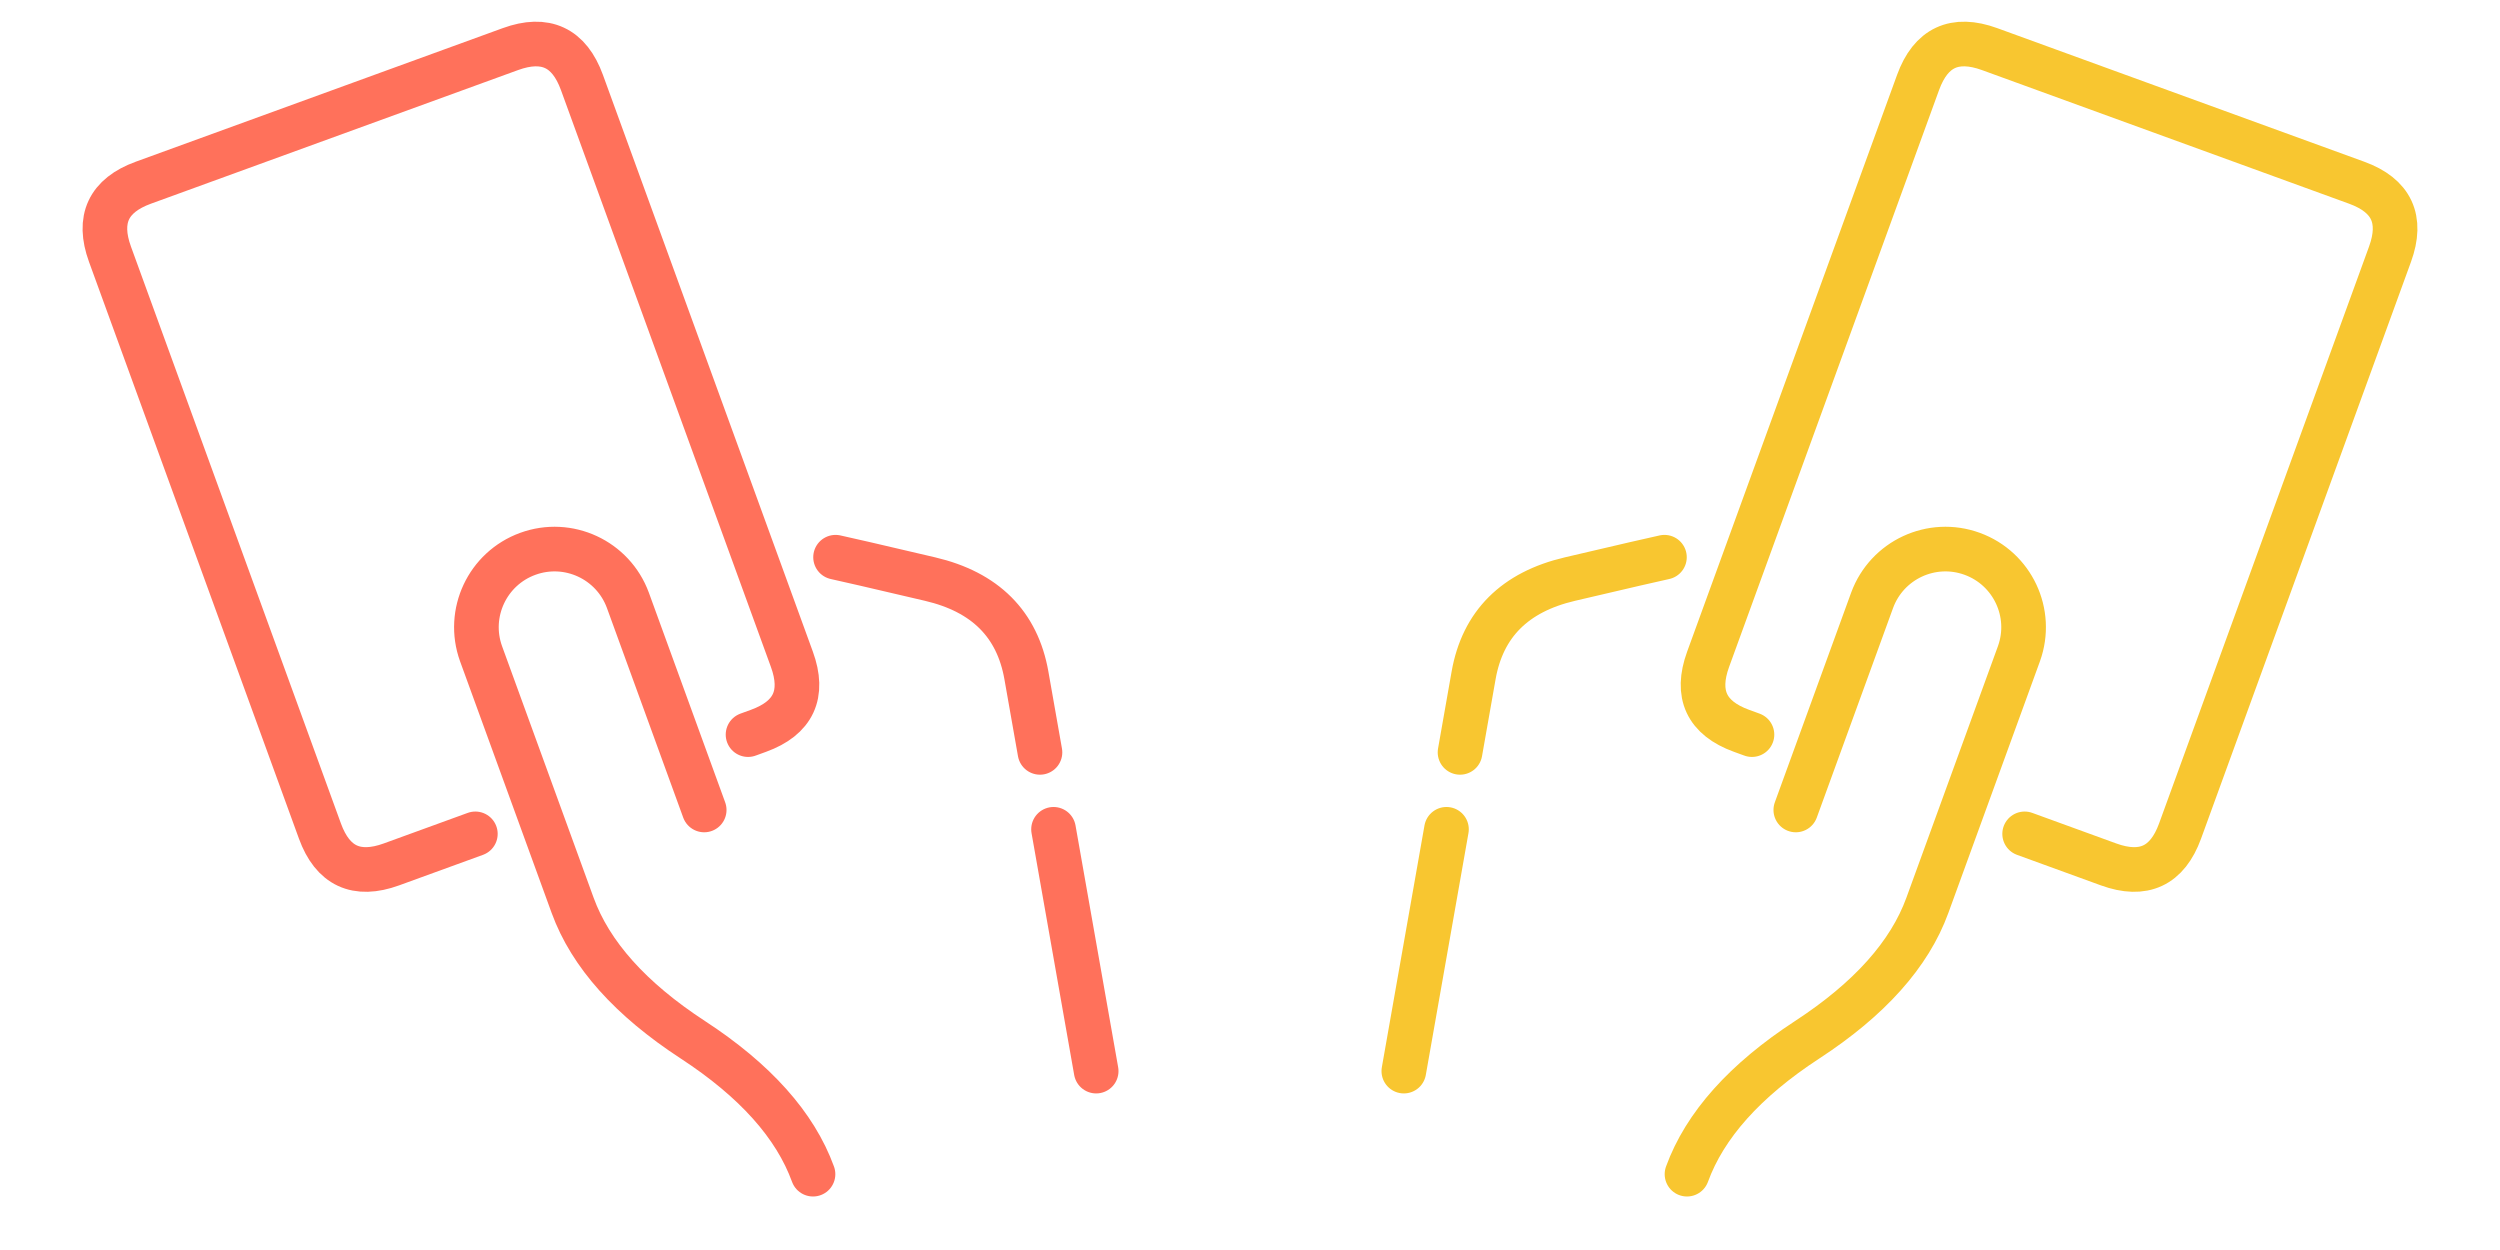
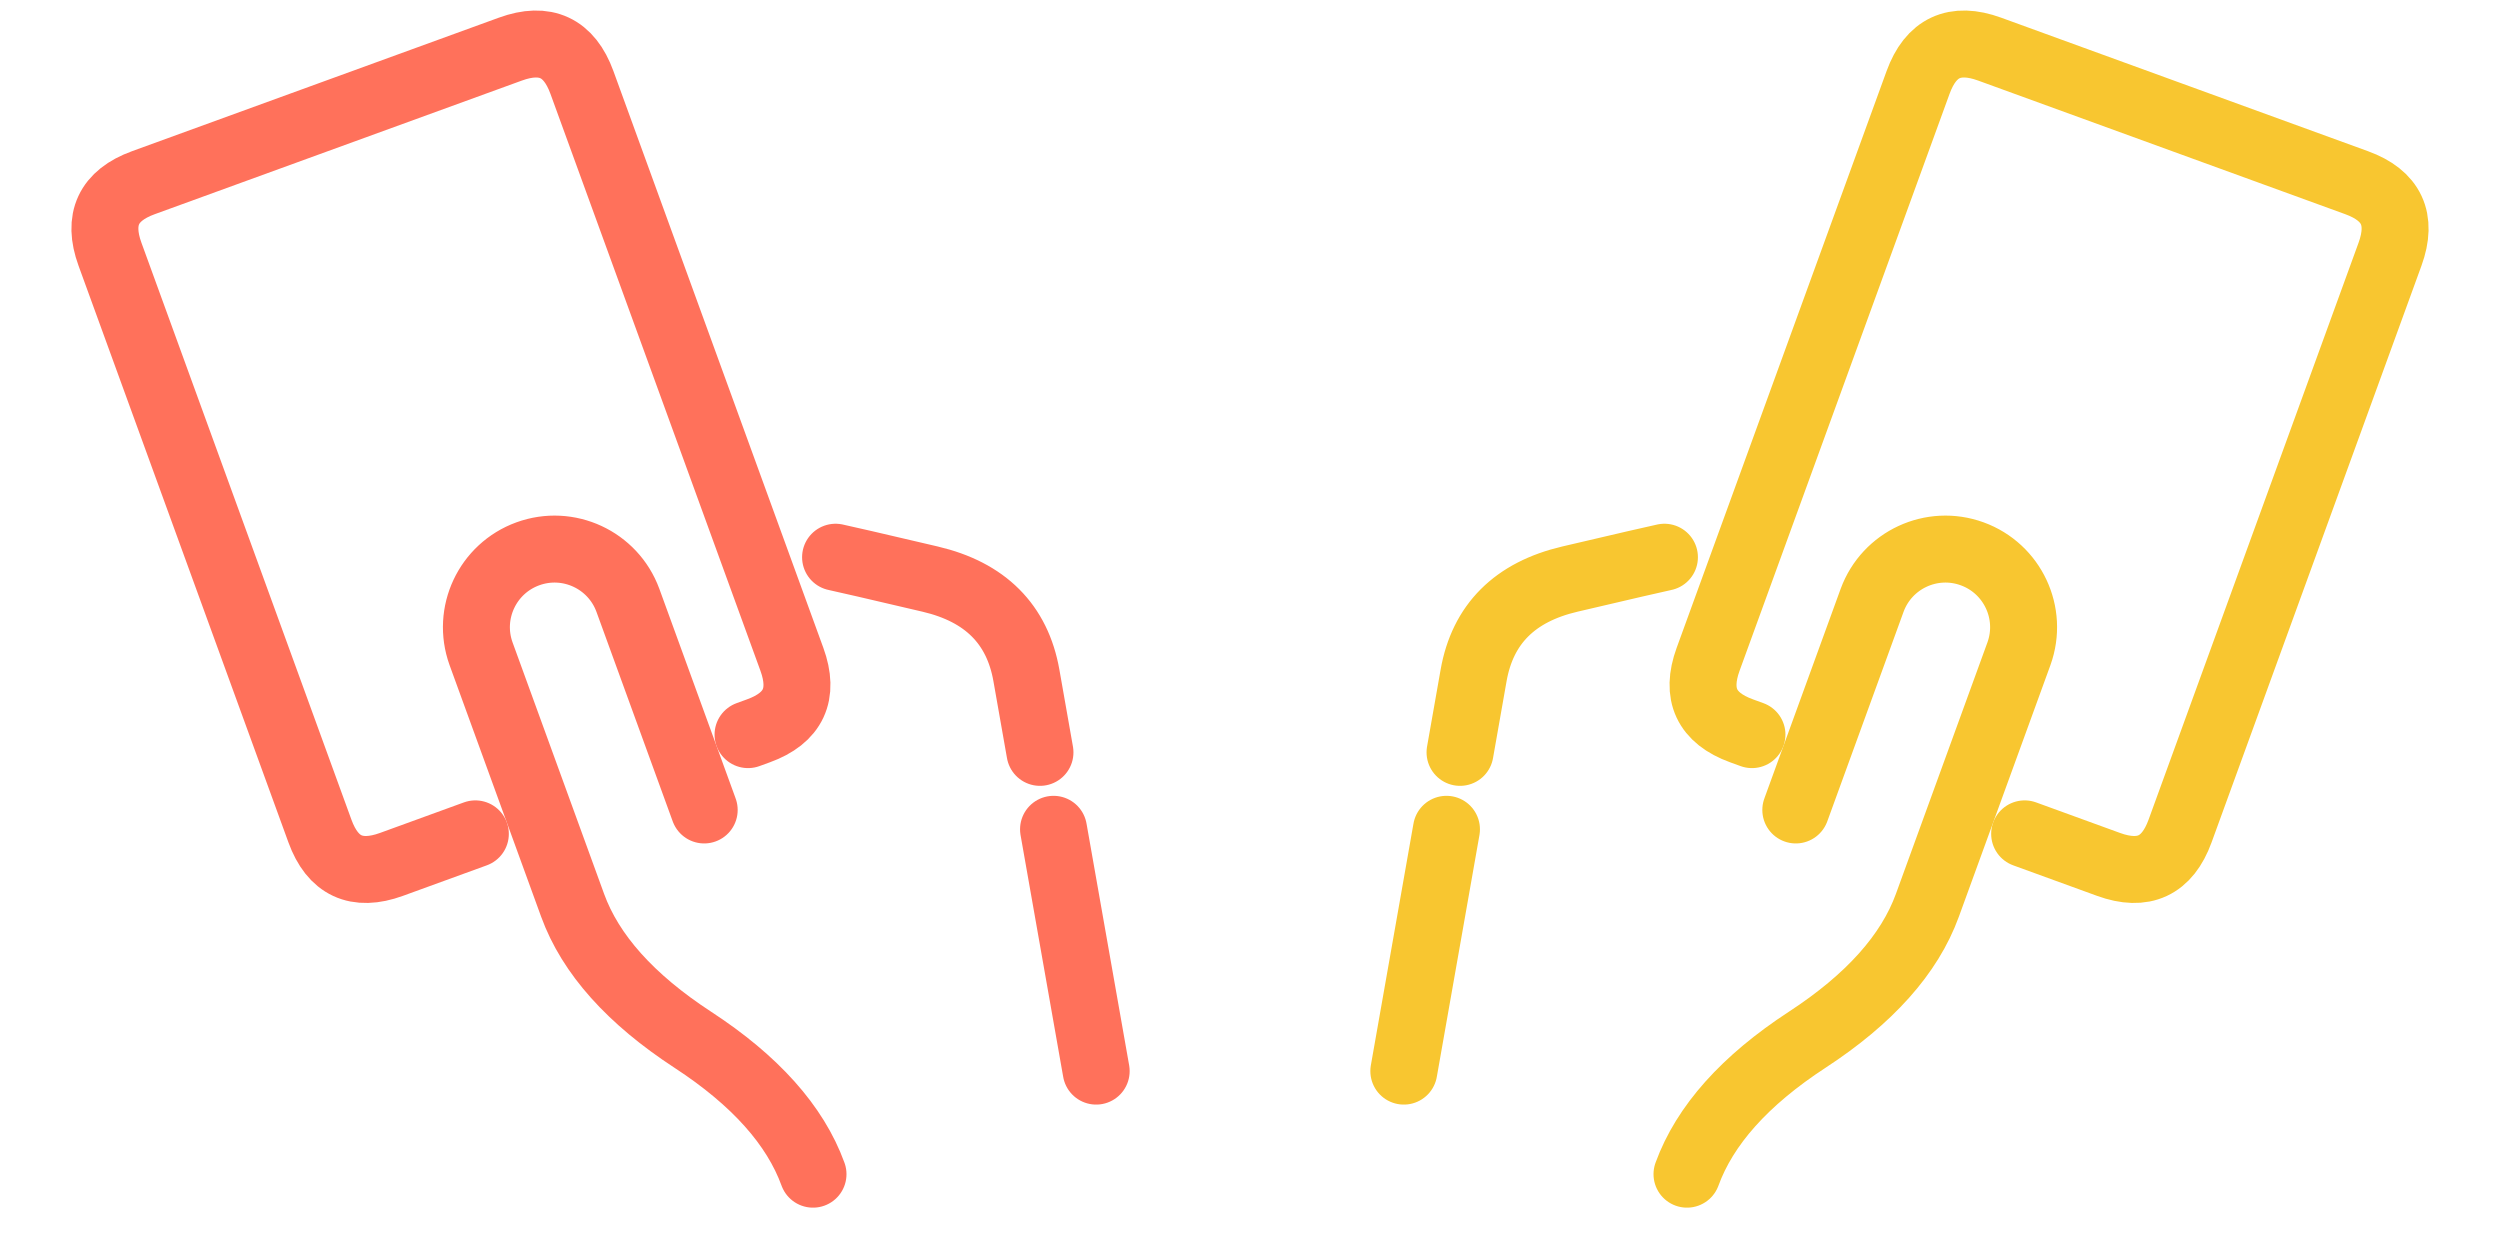
<svg xmlns="http://www.w3.org/2000/svg" width="1120" height="560">
-   <g stroke="#FF715B" fill="transparent" stroke-width="20" stroke-linecap="round">
+   <g stroke="#FF715B" fill="transparent" stroke-width="30" stroke-linecap="round">
    <path d="M212.96 373.572l-37.587 13.68q-23.493 8.551-32.043-14.941L49.274 113.895q-8.55-23.492 14.942-32.042l164.446-59.854q23.493-8.55 32.043 14.942l94.056 258.415q8.55 23.493-14.942 32.043l-4.698 1.71" />
    <path d="M315.48 362.862l-34.202-93.969a35 35 0 00-65.778 23.941l41.042 112.763q11.97 32.89 53.842 60.217t53.843 60.216M491.085 479.857L471.984 371.53m-6.078-34.469l-6.077-34.468q-6.078-34.468-43.151-43.163t-42.344-9.795" />
  </g>
-   <g stroke-linecap="round" stroke="#f8c630" fill="transparent" stroke-width="20">
+   <g stroke-linecap="round" stroke="#f8c630" fill="transparent" stroke-width="30">
    <path d="M907.04 373.572l37.587 13.68q23.493 8.551 32.043-14.941l94.056-258.416q8.55-23.492-14.942-32.042L891.338 21.999q-23.493-8.55-32.043 14.942l-94.056 258.415q-8.55 23.493 14.942 32.043l4.698 1.71" />
    <path d="M804.52 362.862l34.202-93.969a35 35 0 0165.778 23.941l-41.042 112.763q-11.97 32.89-53.842 60.217t-53.843 60.216M628.915 479.857l19.101-108.328m6.078-34.469l6.077-34.468q6.078-34.468 43.151-43.163t42.344-9.795" />
  </g>
</svg>
